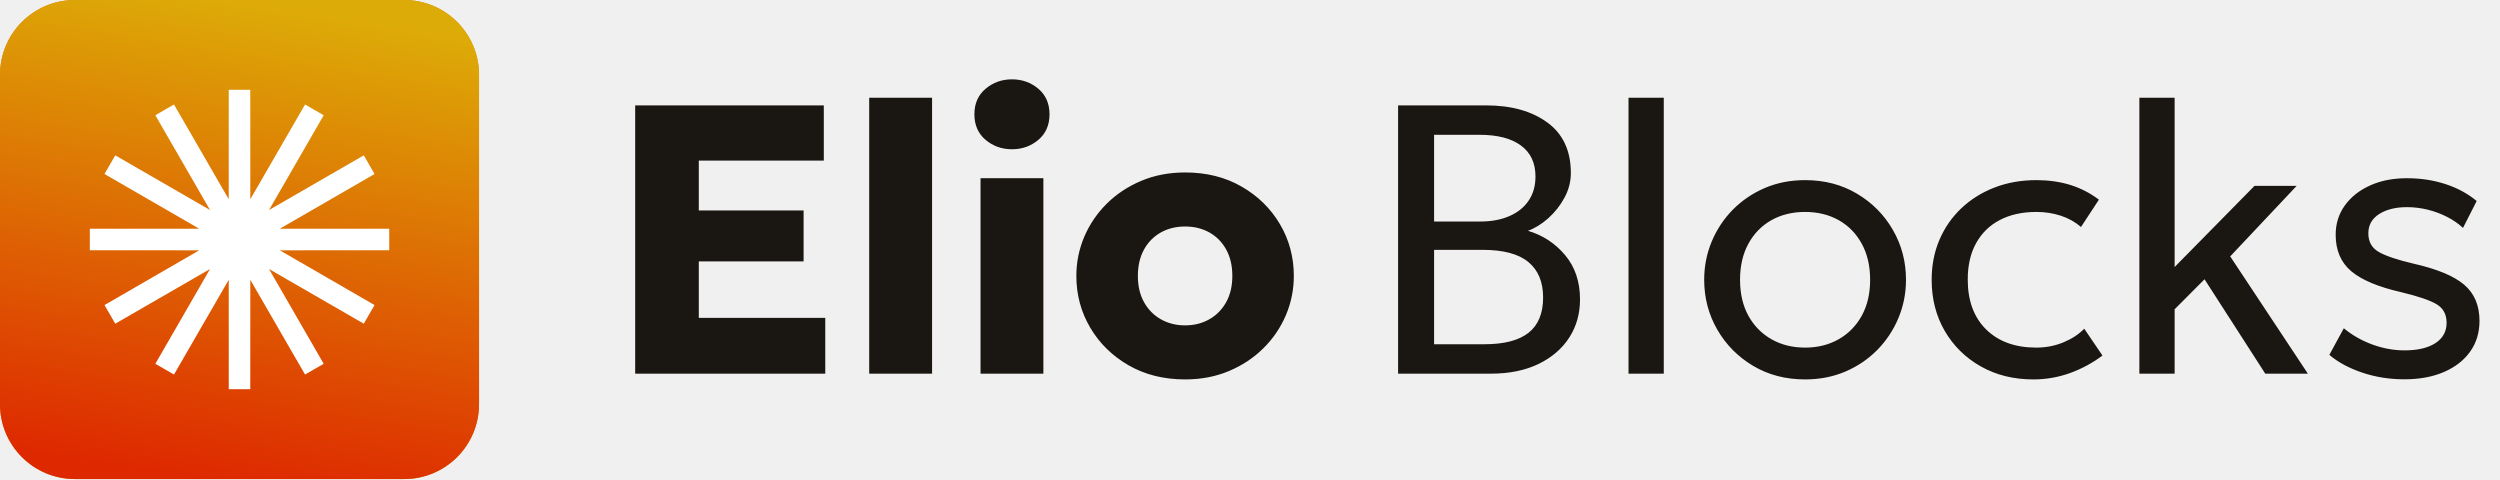
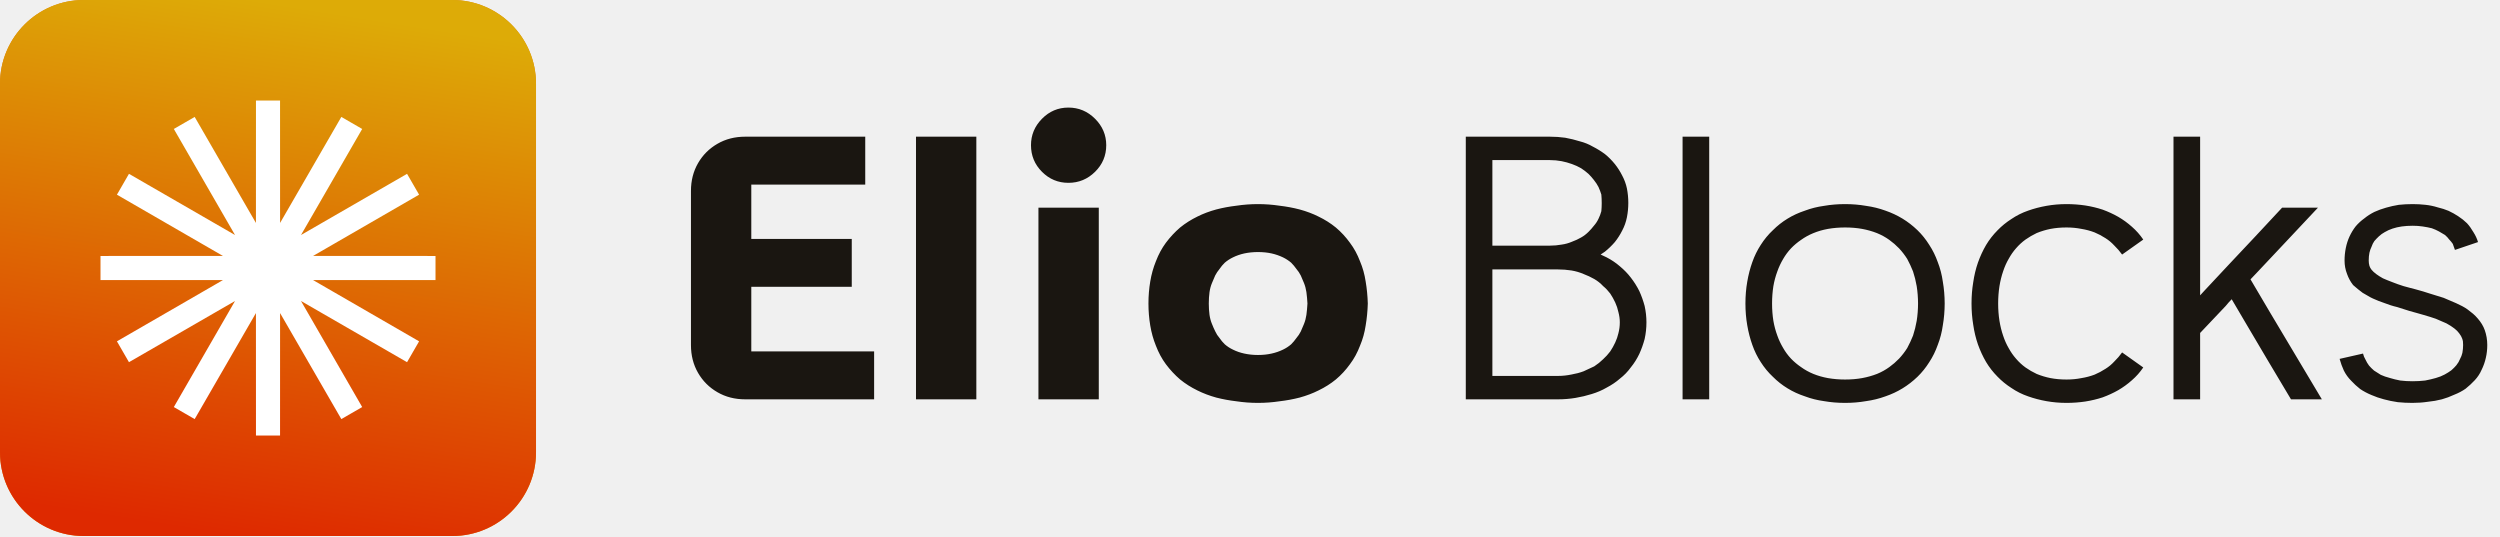
- <svg xmlns="http://www.w3.org/2000/svg" width="668" height="128" viewBox="0 0 668 128" fill="none">
+ <svg xmlns="http://www.w3.org/2000/svg" width="597" height="128" viewBox="0 0 597 128" fill="none">
  <rect width="128" height="128" rx="20" fill="#E0820C" />
  <rect width="128" height="128" rx="20" fill="url(#paint0_linear_1105_415)" />
  <path d="M64 24L64.01 63.96L84 29.36L64.03 63.97L98.64 44L64.04 63.99L104 64L64.04 64.01L98.64 84L64.03 64.03L84 98.64L64.01 64.04L64 104L63.99 64.04L44 98.64L63.97 64.03L29.36 84L63.96 64.01L24 64L63.96 63.99L29.36 44L63.97 63.97L44 29.36L63.99 63.96L64 24Z" stroke="white" stroke-width="5.75" />
  <defs>
    <linearGradient id="paint0_linear_1105_415" x1="74.117" y1="2.072" x2="54.212" y2="127.829" gradientUnits="userSpaceOnUse">
      <stop stop-color="#DDAB07" />
      <stop offset="1" stop-color="#DE2900" />
    </linearGradient>
  </defs>
-   <path d="M169.72 99.84L169.72 28.16L220.12 28.16L220.12 42.91L186.72 42.91L186.72 56.24L214.72 56.24L214.72 69.84L186.72 69.84L186.72 84.94L220.51 84.94L220.51 99.84L169.72 99.84ZM232.25 99.84L232.25 26.11L249.05 26.11L249.05 99.84L232.25 99.84ZM262 99.84L262 47.62L278.79 47.62L278.79 99.84L262 99.84ZM270.4 39.88Q266.33 39.88 263.35 37.37Q260.36 34.84 260.36 30.54Q260.36 26.24 263.35 23.72Q266.33 21.2 270.4 21.2Q274.47 21.2 277.45 23.72Q280.43 26.24 280.43 30.54Q280.43 34.84 277.45 37.37Q274.47 39.88 270.4 39.88ZM316.66 101.38Q308.12 101.38 301.57 97.61Q295.01 93.84 291.31 87.55Q287.6 81.26 287.6 73.73Q287.6 68.25 289.72 63.26Q291.84 58.28 295.73 54.42Q299.62 50.56 304.95 48.32Q310.27 46.08 316.68 46.08Q325.2 46.08 331.75 49.85Q338.3 53.62 342.01 59.91Q345.71 66.2 345.71 73.73Q345.71 79.21 343.6 84.19Q341.48 89.18 337.59 93.04Q333.71 96.9 328.4 99.13Q323.08 101.38 316.66 101.38ZM316.66 86.94Q320.26 86.94 323.12 85.32Q325.98 83.71 327.63 80.75Q329.28 77.78 329.28 73.73Q329.28 69.66 327.65 66.69Q326.02 63.73 323.16 62.12Q320.3 60.52 316.66 60.52Q313.03 60.52 310.16 62.12Q307.3 63.73 305.67 66.69Q304.04 69.66 304.04 73.73Q304.04 77.8 305.69 80.75Q307.34 83.71 310.2 85.32Q313.06 86.94 316.66 86.94ZM373.57 99.84L373.57 28.16L397.1 28.16Q407.19 28.16 413.46 32.74Q419.73 37.32 419.73 46.23Q419.73 49.67 418.03 52.82Q416.33 55.96 413.7 58.31Q411.06 60.66 408.26 61.67Q414.17 63.4 418.18 68.15Q422.18 72.9 422.18 80Q422.18 85.75 419.29 90.22Q416.4 94.69 411.05 97.27Q405.71 99.84 398.4 99.84L373.57 99.84ZM383.19 91.98L396.64 91.98Q404.58 91.98 408.45 88.9Q412.32 85.82 412.32 79.49Q412.32 73.27 408.39 70.02Q404.45 66.76 396.2 66.76L383.19 66.76L383.19 91.98ZM383.19 59.19L395.51 59.19Q399.97 59.19 403.29 57.75Q406.6 56.32 408.44 53.63Q410.28 50.93 410.28 47.16Q410.28 41.74 406.4 38.88Q402.52 36.02 395.36 36.02L383.19 36.02L383.19 59.19ZM435.14 99.84L435.14 26.11L444.56 26.11L444.56 99.84L435.14 99.84ZM482.32 101.38Q474.52 101.38 468.43 97.75Q462.34 94.12 458.85 88.06Q455.36 82.01 455.36 74.75Q455.36 69.38 457.36 64.56Q459.37 59.74 463 56.04Q466.64 52.35 471.55 50.24Q476.47 48.13 482.32 48.13Q490.11 48.13 496.2 51.76Q502.3 55.39 505.78 61.44Q509.28 67.5 509.28 74.75Q509.28 80.13 507.27 84.95Q505.27 89.76 501.65 93.46Q498.03 97.15 493.11 99.27Q488.18 101.38 482.32 101.38ZM482.31 92.88Q487.37 92.88 491.29 90.65Q495.22 88.42 497.46 84.36Q499.7 80.3 499.7 74.75Q499.7 69.2 497.46 65.12Q495.23 61.04 491.31 58.83Q487.38 56.63 482.31 56.63Q477.25 56.63 473.32 58.83Q469.4 61.04 467.17 65.12Q464.94 69.2 464.94 74.75Q464.94 80.31 467.17 84.37Q469.41 88.42 473.34 90.65Q477.26 92.88 482.31 92.88ZM543.32 101.38Q535.4 101.38 529.26 97.9Q523.12 94.42 519.63 88.42Q516.14 82.41 516.14 74.75Q516.14 68.96 518.21 64.1Q520.28 59.25 524.06 55.66Q527.85 52.07 532.95 50.1Q538.06 48.13 544.09 48.13Q548.99 48.13 553.14 49.4Q557.29 50.68 560.83 53.35L556.04 60.65Q553.74 58.65 550.66 57.64Q547.58 56.63 544.14 56.63Q538.5 56.63 534.38 58.77Q530.28 60.9 528.03 64.94Q525.78 68.98 525.78 74.68Q525.78 83.2 530.71 88.04Q535.64 92.88 544.09 92.88Q547.97 92.88 551.36 91.47Q554.75 90.06 556.91 87.83L561.78 95Q557.82 97.97 553.11 99.68Q548.39 101.38 543.32 101.38ZM571.64 99.84L571.64 26.11L581.06 26.11L581.06 71.35L602.41 49.66L613.67 49.66L595.91 68.51L616.66 99.84L605.28 99.84L589.05 74.62L581.06 82.64L581.06 99.84L571.64 99.84ZM642.45 101.35Q636.51 101.35 631.2 99.57Q625.91 97.79 622.4 94.82L626.27 87.71Q629.6 90.48 633.88 92.05Q638.16 93.62 642.47 93.62Q647.76 93.62 650.75 91.68Q653.73 89.74 653.73 86.25Q653.73 82.95 651.17 81.36Q648.6 79.76 641.65 78.08Q632.4 75.98 628.24 72.46Q624.09 68.94 624.09 62.72Q624.09 58.32 626.53 54.91Q628.98 51.5 633.27 49.56Q637.55 47.62 643.13 47.62Q648.63 47.62 653.43 49.19Q658.24 50.76 661.77 53.71L658.11 60.9Q656.31 59.2 653.88 57.96Q651.46 56.72 648.7 56.03Q645.95 55.35 643.16 55.35Q638.59 55.35 635.7 57.2Q632.82 59.04 632.82 62.34Q632.82 65.73 635.62 67.33Q638.41 68.93 644.9 70.45Q654.31 72.58 658.41 76.06Q662.52 79.55 662.52 85.73Q662.52 90.47 660.01 93.97Q657.51 97.47 652.99 99.41Q648.47 101.35 642.45 101.35Z" fill="#1A1611" />
+   <path d="M177.97 32.64H206.62V44.08H179.41V57.05H203.4V68.49H179.41V83.92H208.74V95.36H177.97Q174.24 95.36 171.32 93.66Q168.39 91.97 166.7 89.05Q165 86.12 165 82.39V45.61Q165 41.88 166.7 38.95Q168.39 36.03 171.32 34.34Q174.24 32.64 177.97 32.64ZM218.74 95.36Q218.74 79.68 218.74 64Q218.74 48.32 218.74 32.64H233.15Q233.15 48.32 233.15 64Q233.15 79.68 233.15 95.36ZM247.98 95.36V49.59H262.39V95.36ZM264.17 34.67Q264.17 38.4 261.5 41.03Q258.83 43.66 255.14 43.66Q251.45 43.66 248.83 41.03Q246.2 38.4 246.2 34.67Q246.2 31.03 248.83 28.36Q251.45 25.69 255.14 25.69Q258.83 25.69 261.5 28.36Q264.17 31.03 264.17 34.67ZM312.22 72.48Q312.14 71.03 311.97 69.75Q311.8 68.58 311.38 67.56Q311.04 66.71 310.63 65.8Q310.19 64.93 309.6 64.25Q309 63.4 308.33 62.73Q307.43 61.97 306.38 61.46Q305.08 60.84 303.66 60.52Q302.16 60.19 300.4 60.19Q298.7 60.19 297.14 60.52Q295.69 60.84 294.43 61.46Q293.37 61.97 292.48 62.73Q291.78 63.4 291.21 64.25Q290.61 64.97 290.19 65.78Q289.76 66.71 289.43 67.56Q289 68.58 288.83 69.77Q288.66 71.07 288.66 72.48Q288.66 73.88 288.83 75.18Q289 76.37 289.43 77.39Q289.76 78.24 290.21 79.15Q290.61 80.02 291.21 80.7Q291.78 81.55 292.48 82.22Q293.37 82.99 294.43 83.49Q295.69 84.12 297.14 84.43Q298.7 84.77 300.4 84.77Q302.16 84.77 303.66 84.43Q305.08 84.12 306.38 83.49Q307.43 82.99 308.33 82.22Q309 81.55 309.6 80.7Q310.19 80.02 310.63 79.15Q311.04 78.24 311.38 77.39Q311.8 76.37 311.97 75.2Q312.14 73.92 312.22 72.48ZM326.63 72.48Q326.55 75.19 326.12 77.73Q325.74 80.28 324.77 82.56Q323.84 85.02 322.37 86.97Q320.9 89.02 319.01 90.61Q317.14 92.14 314.85 93.24Q312.82 94.26 310.36 94.94Q308.07 95.53 305.53 95.83Q302.99 96.21 300.4 96.21Q297.82 96.21 295.27 95.83Q292.73 95.53 290.44 94.94Q288.01 94.27 285.95 93.24Q283.67 92.13 281.8 90.61Q279.93 89 278.41 86.97Q276.97 85.02 276.03 82.56Q275.1 80.27 274.68 77.73Q274.25 75.19 274.25 72.48Q274.25 69.76 274.68 67.22Q275.1 64.68 276.03 62.39Q276.97 59.93 278.41 57.98Q279.93 55.95 281.8 54.34Q283.67 52.82 285.95 51.71Q288.01 50.68 290.44 50.02Q292.73 49.42 295.27 49.12Q297.82 48.74 300.4 48.74Q302.99 48.74 305.53 49.12Q308.07 49.42 310.36 50.02Q312.82 50.69 314.85 51.71Q317.14 52.81 319.01 54.34Q320.9 55.94 322.37 57.98Q323.84 59.93 324.77 62.39Q325.74 64.67 326.12 67.22Q326.55 69.76 326.63 72.48ZM350.03 95.36V64V32.64H370.11Q371.98 32.64 373.76 32.89Q375.62 33.23 377.23 33.74Q378.93 34.17 380.37 35.01Q381.89 35.78 383.25 36.79Q384.52 37.81 385.62 39.17Q386.64 40.44 387.4 41.96Q388.17 43.4 388.51 45.01Q388.84 46.71 388.84 48.45Q388.84 50.18 388.51 51.88Q388.17 53.57 387.4 55.02Q386.64 56.54 385.62 57.81Q384.52 59.08 383.25 60.1Q382.74 60.44 382.23 60.78Q383 61.12 383.67 61.46Q385.45 62.39 386.81 63.58Q388.34 64.85 389.44 66.29Q390.62 67.81 391.47 69.51Q392.24 71.2 392.74 73.07Q393.17 75.02 393.17 76.97Q393.17 79 392.74 80.95Q392.24 82.82 391.47 84.51Q390.62 86.29 389.44 87.73Q388.34 89.26 386.81 90.44Q385.45 91.63 383.67 92.56Q382.06 93.5 380.12 94.09Q378.25 94.68 376.22 95.02Q374.18 95.36 372.06 95.36ZM356.38 64.34V89.77H372.06Q373.67 89.77 375.28 89.43Q376.81 89.17 378.17 88.66Q379.52 88.07 380.71 87.48Q381.89 86.71 382.83 85.78Q383.76 84.93 384.52 83.92Q385.2 82.9 385.71 81.8Q386.22 80.7 386.47 79.6Q386.81 78.32 386.81 76.97Q386.81 75.78 386.47 74.51Q386.22 73.32 385.71 72.22Q385.2 71.12 384.52 70.1Q383.76 69.09 382.83 68.32Q381.89 67.31 380.71 66.63Q379.52 65.95 378.17 65.44Q376.81 64.85 375.28 64.59Q373.67 64.34 372.06 64.34ZM356.38 38.23V58.66H370.11Q371.55 58.66 372.91 58.41Q374.18 58.24 375.37 57.73Q376.56 57.3 377.57 56.71Q378.5 56.2 379.35 55.35Q380.03 54.68 380.62 53.91Q381.3 53.15 381.73 52.22Q382.15 51.37 382.4 50.44Q382.49 49.51 382.49 48.49Q382.49 47.47 382.4 46.46Q382.15 45.61 381.73 44.68Q381.3 43.83 380.62 42.98Q380.03 42.22 379.35 41.54Q378.5 40.78 377.57 40.18Q376.56 39.59 375.37 39.17Q374.18 38.74 372.91 38.49Q371.55 38.23 370.11 38.23ZM401.8 95.36Q401.8 79.68 401.8 64Q401.8 48.32 401.8 32.64H408.16Q408.16 48.32 408.16 64Q408.16 79.68 408.16 95.36ZM458.03 72.48Q458.02 70.33 457.71 68.35Q457.4 66.53 456.83 64.81Q456.21 63.25 455.44 61.83Q454.59 60.48 453.5 59.31Q452.41 58.18 451.17 57.29Q449.82 56.32 448.23 55.67Q446.53 55 444.67 54.66Q442.8 54.32 440.6 54.32Q438.48 54.32 436.52 54.66Q434.65 55 433.03 55.67Q431.44 56.32 430.09 57.29Q428.78 58.18 427.69 59.31Q426.6 60.49 425.83 61.82Q424.98 63.25 424.43 64.81Q423.79 66.53 423.48 68.35Q423.17 70.33 423.17 72.48Q423.17 74.62 423.48 76.6Q423.79 78.42 424.43 80.15Q424.98 81.7 425.83 83.12Q426.6 84.47 427.69 85.64Q428.78 86.77 430.09 87.66Q431.44 88.64 433.03 89.29Q434.65 89.95 436.52 90.29Q438.48 90.63 440.6 90.63Q442.8 90.63 444.67 90.29Q446.53 89.95 448.23 89.29Q449.82 88.64 451.17 87.66Q452.41 86.77 453.5 85.64Q454.59 84.47 455.44 83.12Q456.21 81.7 456.83 80.15Q457.4 78.42 457.71 76.6Q458.02 74.62 458.03 72.48ZM464.39 72.48Q464.38 75.19 463.95 77.66Q463.61 80.13 462.74 82.35Q461.95 84.6 460.71 86.48Q459.48 88.44 457.89 89.98Q456.24 91.57 454.31 92.75Q452.41 93.91 450.24 94.65Q448.02 95.46 445.62 95.79Q443.22 96.21 440.6 96.21Q437.98 96.21 435.57 95.79Q433.17 95.46 431.03 94.65Q428.78 93.91 426.89 92.75Q424.95 91.57 423.37 89.98Q421.72 88.44 420.47 86.47Q419.24 84.6 418.45 82.35Q417.66 80.13 417.24 77.66Q416.81 75.19 416.81 72.48Q416.81 69.76 417.24 67.29Q417.66 64.82 418.45 62.6Q419.24 60.36 420.47 58.48Q421.72 56.51 423.37 54.97Q424.95 53.38 426.89 52.2Q428.78 51.04 431.03 50.3Q433.17 49.49 435.57 49.16Q437.98 48.74 440.6 48.74Q443.22 48.74 445.62 49.16Q448.02 49.49 450.24 50.3Q452.41 51.05 454.31 52.2Q456.24 53.38 457.89 54.97Q459.48 56.51 460.71 58.48Q461.95 60.36 462.74 62.6Q463.61 64.82 463.95 67.29Q464.38 69.76 464.39 72.48ZM506.76 60.79Q505.91 59.61 504.91 58.65Q503.97 57.62 502.8 56.88Q501.54 56.06 500.19 55.5Q498.68 54.92 497.05 54.66Q495.36 54.32 493.49 54.32Q491.44 54.32 489.66 54.66Q487.97 55 486.37 55.65Q484.95 56.32 483.69 57.21Q482.46 58.1 481.44 59.28Q480.45 60.4 479.68 61.8Q478.89 63.15 478.35 64.78Q477.78 66.44 477.47 68.34Q477.16 70.33 477.16 72.48Q477.16 74.62 477.47 76.61Q477.78 78.51 478.35 80.17Q478.89 81.8 479.68 83.15Q480.45 84.55 481.44 85.67Q482.46 86.86 483.69 87.75Q484.95 88.64 486.37 89.3Q487.97 89.95 489.66 90.29Q491.44 90.63 493.49 90.63Q495.36 90.63 497.05 90.29Q498.68 90.03 500.19 89.46Q501.54 88.89 502.8 88.07Q503.97 87.34 504.91 86.31Q505.91 85.34 506.76 84.16L511.81 87.75Q510.65 89.46 509.09 90.81Q507.59 92.15 505.84 93.17Q504.1 94.16 502.11 94.89Q500.13 95.54 497.98 95.88Q495.78 96.21 493.49 96.21Q491.02 96.21 488.72 95.8Q486.4 95.39 484.32 94.65Q482.16 93.91 480.34 92.66Q478.5 91.49 477.01 89.95Q475.42 88.35 474.28 86.45Q473.14 84.5 472.34 82.27Q471.57 80.05 471.21 77.58Q470.8 75.12 470.8 72.48Q470.8 69.83 471.21 67.38Q471.57 64.9 472.34 62.69Q473.14 60.45 474.28 58.5Q475.42 56.6 477.01 55Q478.5 53.46 480.34 52.29Q482.16 51.05 484.32 50.3Q486.4 49.56 488.72 49.15Q491.02 48.74 493.49 48.74Q495.78 48.74 497.98 49.07Q500.13 49.41 502.11 50.06Q504.1 50.79 505.84 51.78Q507.59 52.8 509.09 54.14Q510.65 55.5 511.81 57.21ZM519.03 95.36V64V32.64H525.39V70.53Q525.9 69.93 526.41 69.42Q529.46 66.12 532.47 62.94Q535.47 59.76 538.53 56.5Q541.58 53.24 544.97 49.59H553.53Q550.14 53.24 546.45 57.13Q542.76 61.03 538.95 65.1Q538.19 65.86 537.42 66.71Q539.71 70.61 542.17 74.76Q545.31 80.02 548.44 85.27Q551.58 90.53 554.46 95.36H547.09Q544.2 90.53 541.58 86.12Q538.95 81.71 536.32 77.22Q534.71 74.43 532.93 71.46Q532.17 72.22 531.49 73.07Q528.35 76.37 525.39 79.51V95.36ZM586.24 59.68Q585.99 58.91 585.73 58.24Q585.31 57.64 584.89 57.22Q584.46 56.63 583.87 56.12Q583.19 55.69 582.43 55.27Q581.67 54.85 580.73 54.51Q579.72 54.25 578.53 54.08Q577.43 53.91 576.16 53.91Q574.72 53.91 573.53 54.08Q572.34 54.25 571.33 54.59Q570.31 54.93 569.46 55.44Q568.7 55.86 568.11 56.41Q567.51 56.97 567 57.56Q566.58 58.15 566.33 58.91Q565.99 59.59 565.82 60.36Q565.65 61.2 565.65 62.22Q565.65 62.9 565.82 63.49Q565.99 64 566.33 64.42Q566.75 64.93 567.43 65.44Q568.11 65.95 569.04 66.46Q569.97 66.88 571.33 67.39Q572.34 67.81 573.95 68.32Q574.63 68.49 575.35 68.7Q576.07 68.92 576.84 69.09Q577.77 69.34 578.62 69.59L580.23 70.1Q581.07 70.36 581.88 70.61Q582.68 70.87 583.53 71.12Q585.14 71.8 586.5 72.39Q587.26 72.73 587.98 73.11Q588.7 73.49 589.29 73.92Q589.97 74.43 590.57 74.93Q591.16 75.44 591.67 76.04Q592.85 77.39 593.36 78.83Q593.96 80.53 593.96 82.39Q593.96 84 593.62 85.44Q593.28 86.97 592.6 88.33Q592.01 89.68 590.99 90.78Q589.97 91.88 588.79 92.82Q587.6 93.66 586.07 94.26Q584.63 94.94 583.11 95.36Q581.5 95.78 579.72 95.95Q578.02 96.21 576.07 96.21Q574.29 96.21 572.6 96.04Q570.82 95.78 569.29 95.36Q567.68 94.94 566.33 94.34Q564.88 93.75 563.61 92.9Q562.43 91.97 561.49 90.95Q560.39 89.85 559.71 88.49Q559.12 87.22 558.7 85.7L564.29 84.43Q564.46 85.19 564.88 85.87Q565.22 86.63 565.73 87.31Q566.24 87.9 566.92 88.49Q567.68 89 568.53 89.51Q569.46 89.94 570.73 90.27Q571.83 90.61 573.19 90.87Q574.55 91.04 576.12 91.04Q577.68 91.04 579.12 90.87Q580.48 90.61 581.67 90.27Q582.85 89.94 583.79 89.43Q584.72 88.92 585.4 88.41Q586.07 87.82 586.58 87.22Q587.18 86.46 587.43 85.78Q587.85 85.02 588.02 84.26Q588.19 83.32 588.19 82.39Q588.19 81.88 588.15 81.54Q588.11 81.21 587.94 80.78Q587.85 80.53 587.68 80.23Q587.51 79.93 587.26 79.6Q586.84 79 586.07 78.41Q585.31 77.82 584.21 77.22Q583.11 76.71 581.67 76.12Q580.48 75.7 578.7 75.19Q577.85 74.93 577.05 74.72Q576.24 74.51 575.39 74.26Q574.63 74 573.91 73.79Q573.19 73.58 572.43 73.32Q571.67 73.15 570.9 72.9Q570.14 72.65 569.46 72.39Q567.94 71.88 566.66 71.29Q566.07 71.03 565.39 70.61L564.21 69.93Q563.61 69.51 563.06 69.04Q562.51 68.58 561.92 68.07Q560.99 66.88 560.48 65.44Q559.88 63.92 559.88 62.22Q559.88 60.69 560.18 59.21Q560.48 57.73 561.07 56.46Q561.66 55.19 562.51 54.08Q563.44 52.98 564.63 52.13Q565.65 51.29 567 50.61Q568.28 50.02 569.8 49.59Q571.24 49.17 572.85 48.91Q574.46 48.74 576.16 48.74Q577.68 48.74 579.21 48.91Q580.73 49.08 582.09 49.51Q583.53 49.85 584.72 50.35Q585.99 50.95 587.01 51.63Q588.19 52.39 589.13 53.32Q589.97 54.25 590.65 55.44Q591.41 56.63 591.75 57.81Z" fill="#1A1611" />
</svg>
